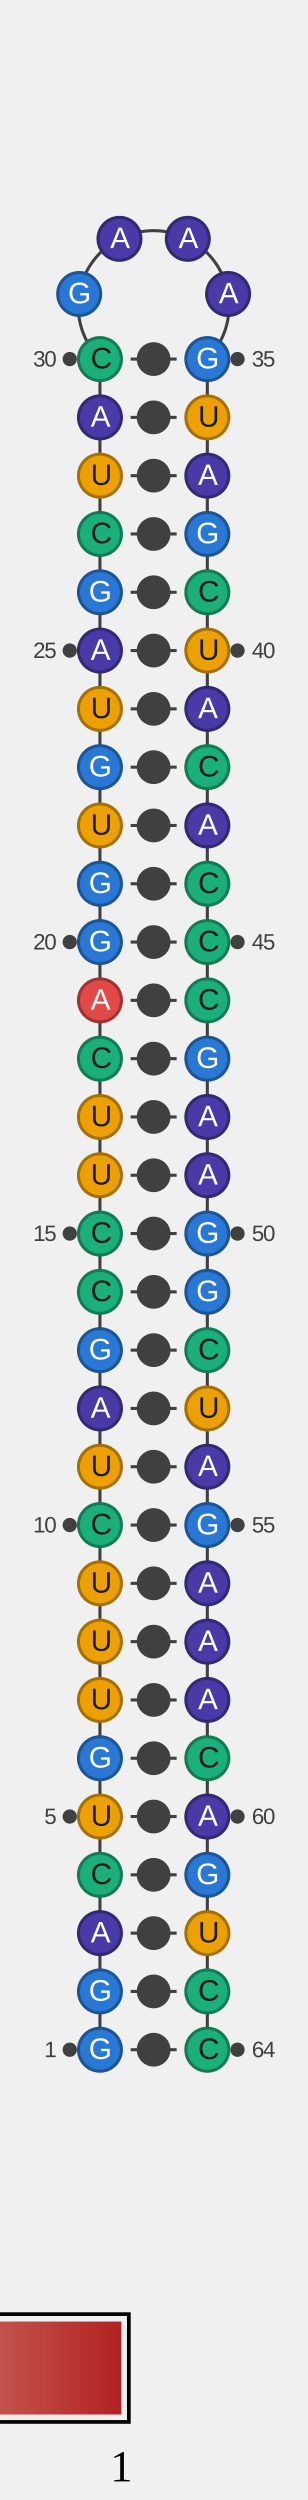
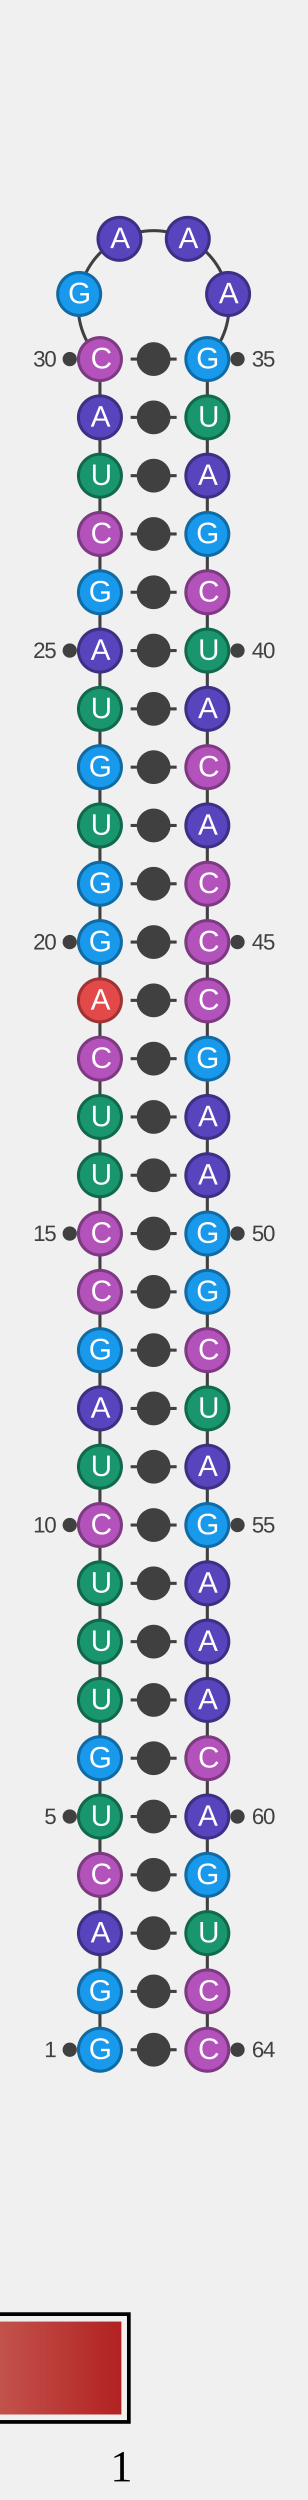
<svg xmlns="http://www.w3.org/2000/svg" width="82.656" height="672.509" viewBox="0 0 82.656 672.509">
  <path d="M 26.884 96.594 A 20.293 20.293 170.771 0 1 21.298 79.086" stroke="#404040" stroke-width="0.825" fill="none" />
  <path d="M 21.298 79.086 A 20.293 20.293 170.771 0 1 32.14 64.247" stroke="#404040" stroke-width="0.825" fill="none" />
  <path d="M 32.14 64.247 A 20.293 20.293 116.924 0 1 50.517 64.247" stroke="#404040" stroke-width="0.825" fill="none" />
  <path d="M 50.517 64.247 A 20.293 20.293 63.076 0 1 61.358 79.086" stroke="#404040" stroke-width="0.825" fill="none" />
  <path d="M 61.358 79.086 A 20.293 20.293 9.229 0 1 55.772 96.594" stroke="#404040" stroke-width="0.825" fill="none" />
  <g>
-     <circle cx="21.298" cy="79.086" r="5.778" stroke="#1d5495" stroke-width="0.825" fill="#2a78d6" />
+     <circle cx="21.298" cy="79.086" r="5.778" stroke="#106ba5" stroke-width="0.825" fill="#1899ec" />
    <text x="18.298" y="81.586" style="fill:#ffffff;font-family:Arial;font-size:8;">G</text>
  </g>
  <g>
-     <circle cx="32.14" cy="64.247" r="5.778" stroke="#332874" stroke-width="0.825" fill="#4a3aa7" />
+     <circle cx="32.14" cy="64.247" r="5.778" stroke="#3d2f83" stroke-width="0.825" fill="#5844bc" />
    <text x="29.64" y="66.747" style="fill:#ffffff;font-family:Arial;font-size:8;">A</text>
  </g>
  <g>
-     <circle cx="50.517" cy="64.247" r="5.778" stroke="#332874" stroke-width="0.825" fill="#4a3aa7" />
+     <circle cx="50.517" cy="64.247" r="5.778" stroke="#3d2f83" stroke-width="0.825" fill="#5844bc" />
    <text x="48.017" y="66.747" style="fill:#ffffff;font-family:Arial;font-size:8;">A</text>
  </g>
  <g>
-     <circle cx="61.358" cy="79.086" r="5.778" stroke="#332874" stroke-width="0.825" fill="#4a3aa7" />
+     <circle cx="61.358" cy="79.086" r="5.778" stroke="#3d2f83" stroke-width="0.825" fill="#5844bc" />
    <text x="58.858" y="81.586" style="fill:#ffffff;font-family:Arial;font-size:8;">A</text>
  </g>
  <line x1="26.884" y1="545.606" x2="26.884" y2="541.479" stroke="#404040" stroke-width="0.825" />
  <line x1="26.884" y1="529.923" x2="26.884" y2="525.796" stroke="#404040" stroke-width="0.825" />
  <line x1="26.884" y1="514.241" x2="26.884" y2="510.114" stroke="#404040" stroke-width="0.825" />
  <line x1="26.884" y1="498.558" x2="26.884" y2="494.431" stroke="#404040" stroke-width="0.825" />
  <line x1="26.884" y1="482.876" x2="26.884" y2="478.749" stroke="#404040" stroke-width="0.825" />
  <line x1="26.884" y1="467.194" x2="26.884" y2="463.067" stroke="#404040" stroke-width="0.825" />
  <line x1="26.884" y1="451.511" x2="26.884" y2="447.384" stroke="#404040" stroke-width="0.825" />
  <line x1="26.884" y1="435.829" x2="26.884" y2="431.702" stroke="#404040" stroke-width="0.825" />
  <line x1="26.884" y1="420.146" x2="26.884" y2="416.019" stroke="#404040" stroke-width="0.825" />
  <line x1="26.884" y1="404.464" x2="26.884" y2="400.337" stroke="#404040" stroke-width="0.825" />
  <line x1="26.884" y1="388.782" x2="26.884" y2="384.655" stroke="#404040" stroke-width="0.825" />
  <line x1="26.884" y1="373.099" x2="26.884" y2="368.972" stroke="#404040" stroke-width="0.825" />
  <line x1="26.884" y1="357.417" x2="26.884" y2="353.29" stroke="#404040" stroke-width="0.825" />
  <line x1="26.884" y1="341.734" x2="26.884" y2="337.607" stroke="#404040" stroke-width="0.825" />
  <line x1="26.884" y1="326.052" x2="26.884" y2="321.925" stroke="#404040" stroke-width="0.825" />
  <line x1="26.884" y1="310.37" x2="26.884" y2="306.243" stroke="#404040" stroke-width="0.825" />
  <line x1="26.884" y1="294.687" x2="26.884" y2="290.56" stroke="#404040" stroke-width="0.825" />
  <line x1="26.884" y1="279.005" x2="26.884" y2="274.878" stroke="#404040" stroke-width="0.825" />
  <line x1="26.884" y1="263.322" x2="26.884" y2="259.195" stroke="#404040" stroke-width="0.825" />
  <line x1="26.884" y1="247.64" x2="26.884" y2="243.513" stroke="#404040" stroke-width="0.825" />
  <line x1="26.884" y1="231.957" x2="26.884" y2="227.831" stroke="#404040" stroke-width="0.825" />
  <line x1="26.884" y1="216.275" x2="26.884" y2="212.148" stroke="#404040" stroke-width="0.825" />
  <line x1="26.884" y1="200.593" x2="26.884" y2="196.466" stroke="#404040" stroke-width="0.825" />
  <line x1="26.884" y1="184.91" x2="26.884" y2="180.783" stroke="#404040" stroke-width="0.825" />
  <line x1="26.884" y1="169.228" x2="26.884" y2="165.101" stroke="#404040" stroke-width="0.825" />
  <line x1="26.884" y1="153.545" x2="26.884" y2="149.419" stroke="#404040" stroke-width="0.825" />
  <line x1="26.884" y1="137.863" x2="26.884" y2="133.736" stroke="#404040" stroke-width="0.825" />
  <line x1="26.884" y1="122.181" x2="26.884" y2="118.054" stroke="#404040" stroke-width="0.825" />
  <line x1="26.884" y1="106.498" x2="26.884" y2="102.371" stroke="#404040" stroke-width="0.825" />
  <line x1="55.772" y1="102.371" x2="55.772" y2="106.498" stroke="#404040" stroke-width="0.825" />
  <line x1="55.772" y1="118.054" x2="55.772" y2="122.181" stroke="#404040" stroke-width="0.825" />
  <line x1="55.772" y1="133.736" x2="55.772" y2="137.863" stroke="#404040" stroke-width="0.825" />
  <line x1="55.772" y1="149.419" x2="55.772" y2="153.545" stroke="#404040" stroke-width="0.825" />
  <line x1="55.772" y1="165.101" x2="55.772" y2="169.228" stroke="#404040" stroke-width="0.825" />
  <line x1="55.772" y1="180.783" x2="55.772" y2="184.91" stroke="#404040" stroke-width="0.825" />
  <line x1="55.772" y1="196.466" x2="55.772" y2="200.593" stroke="#404040" stroke-width="0.825" />
  <line x1="55.772" y1="212.148" x2="55.772" y2="216.275" stroke="#404040" stroke-width="0.825" />
  <line x1="55.772" y1="227.831" x2="55.772" y2="231.957" stroke="#404040" stroke-width="0.825" />
  <line x1="55.772" y1="243.513" x2="55.772" y2="247.64" stroke="#404040" stroke-width="0.825" />
  <line x1="55.772" y1="259.195" x2="55.772" y2="263.322" stroke="#404040" stroke-width="0.825" />
  <line x1="55.772" y1="274.878" x2="55.772" y2="279.005" stroke="#404040" stroke-width="0.825" />
  <line x1="55.772" y1="290.56" x2="55.772" y2="294.687" stroke="#404040" stroke-width="0.825" />
  <line x1="55.772" y1="306.243" x2="55.772" y2="310.37" stroke="#404040" stroke-width="0.825" />
  <line x1="55.772" y1="321.925" x2="55.772" y2="326.052" stroke="#404040" stroke-width="0.825" />
  <line x1="55.772" y1="337.607" x2="55.772" y2="341.734" stroke="#404040" stroke-width="0.825" />
  <line x1="55.772" y1="353.29" x2="55.772" y2="357.417" stroke="#404040" stroke-width="0.825" />
  <line x1="55.772" y1="368.972" x2="55.772" y2="373.099" stroke="#404040" stroke-width="0.825" />
  <line x1="55.772" y1="384.655" x2="55.772" y2="388.782" stroke="#404040" stroke-width="0.825" />
  <line x1="55.772" y1="400.337" x2="55.772" y2="404.464" stroke="#404040" stroke-width="0.825" />
  <line x1="55.772" y1="416.019" x2="55.772" y2="420.146" stroke="#404040" stroke-width="0.825" />
  <line x1="55.772" y1="431.702" x2="55.772" y2="435.829" stroke="#404040" stroke-width="0.825" />
  <line x1="55.772" y1="447.384" x2="55.772" y2="451.511" stroke="#404040" stroke-width="0.825" />
  <line x1="55.772" y1="463.067" x2="55.772" y2="467.194" stroke="#404040" stroke-width="0.825" />
  <line x1="55.772" y1="478.749" x2="55.772" y2="482.876" stroke="#404040" stroke-width="0.825" />
  <line x1="55.772" y1="494.431" x2="55.772" y2="498.558" stroke="#404040" stroke-width="0.825" />
  <line x1="55.772" y1="510.114" x2="55.772" y2="514.241" stroke="#404040" stroke-width="0.825" />
  <line x1="55.772" y1="525.796" x2="55.772" y2="529.923" stroke="#404040" stroke-width="0.825" />
  <line x1="55.772" y1="541.479" x2="55.772" y2="545.606" stroke="#404040" stroke-width="0.825" />
  <line x1="35.138" y1="551.383" x2="37.201" y2="551.383" stroke="#404040" stroke-width="0.825" />
  <circle cx="41.328" cy="551.383" r="4.127" stroke="#404040" stroke-width="0.825" fill="#404040" />
  <line x1="45.455" y1="551.383" x2="47.518" y2="551.383" stroke="#404040" stroke-width="0.825" />
  <g>
-     <circle cx="26.884" cy="551.383" r="5.778" stroke="#1d5495" stroke-width="0.825" fill="#2a78d6" />
+     <circle cx="26.884" cy="551.383" r="5.778" stroke="#106ba5" stroke-width="0.825" fill="#1899ec" />
    <text x="23.884" y="553.883" style="fill:#ffffff;font-family:Arial;font-size:8;">G</text>
  </g>
  <g>
    <text x="11.916" y="553.383" style="fill:#404040;font-family:Arial;font-size:6;">1</text>
  </g>
  <g>
    <circle cx="18.767" cy="551.383" r="1.926" stroke-width="0.0" fill="#404040" />
  </g>
  <g>
-     <circle cx="55.772" cy="551.383" r="5.778" stroke="#127a55" stroke-width="0.825" fill="#1baf7a" />
-     <text x="53.272" y="553.883" style="fill:#1a1a1a;font-family:Arial;font-size:8;">C</text>
+     <circle cx="55.772" cy="551.383" r="5.778" stroke="#7d3982" stroke-width="0.825" fill="#b352ba" />
+     <text x="53.272" y="553.883" style="fill:#ffffff;font-family:Arial;font-size:8;">C</text>
  </g>
  <g>
    <text x="67.741" y="553.383" style="fill:#404040;font-family:Arial;font-size:6;">6</text>
  </g>
  <g>
    <text x="70.741" y="553.383" style="fill:#404040;font-family:Arial;font-size:6;">4</text>
  </g>
  <g>
    <circle cx="63.889" cy="551.383" r="1.926" stroke-width="0.0" fill="#404040" />
  </g>
  <line x1="35.138" y1="535.701" x2="37.201" y2="535.701" stroke="#404040" stroke-width="0.825" />
  <circle cx="41.328" cy="535.701" r="4.127" stroke="#404040" stroke-width="0.825" fill="#404040" />
  <line x1="45.455" y1="535.701" x2="47.518" y2="535.701" stroke="#404040" stroke-width="0.825" />
  <g>
-     <circle cx="26.884" cy="535.701" r="5.778" stroke="#1d5495" stroke-width="0.825" fill="#2a78d6" />
+     <circle cx="26.884" cy="535.701" r="5.778" stroke="#106ba5" stroke-width="0.825" fill="#1899ec" />
    <text x="23.884" y="538.201" style="fill:#ffffff;font-family:Arial;font-size:8;">G</text>
  </g>
  <g>
-     <circle cx="55.772" cy="535.701" r="5.778" stroke="#127a55" stroke-width="0.825" fill="#1baf7a" />
-     <text x="53.272" y="538.201" style="fill:#1a1a1a;font-family:Arial;font-size:8;">C</text>
+     <circle cx="55.772" cy="535.701" r="5.778" stroke="#7d3982" stroke-width="0.825" fill="#b352ba" />
+     <text x="53.272" y="538.201" style="fill:#ffffff;font-family:Arial;font-size:8;">C</text>
  </g>
  <line x1="35.138" y1="520.019" x2="37.201" y2="520.019" stroke="#404040" stroke-width="0.825" />
  <circle cx="41.328" cy="520.019" r="4.127" stroke="#404040" stroke-width="0.825" fill="#404040" />
  <line x1="45.455" y1="520.019" x2="47.518" y2="520.019" stroke="#404040" stroke-width="0.825" />
  <g>
-     <circle cx="26.884" cy="520.019" r="5.778" stroke="#332874" stroke-width="0.825" fill="#4a3aa7" />
+     <circle cx="26.884" cy="520.019" r="5.778" stroke="#3d2f83" stroke-width="0.825" fill="#5844bc" />
    <text x="24.384" y="522.519" style="fill:#ffffff;font-family:Arial;font-size:8;">A</text>
  </g>
  <g>
-     <circle cx="55.772" cy="520.019" r="5.778" stroke="#a57000" stroke-width="0.825" fill="#eda100" />
-     <text x="53.272" y="522.519" style="fill:#1a1a1a;font-family:Arial;font-size:8;">U</text>
+     <circle cx="55.772" cy="520.019" r="5.778" stroke="#11694d" stroke-width="0.825" fill="#19966e" />
+     <text x="53.272" y="522.519" style="fill:#ffffff;font-family:Arial;font-size:8;">U</text>
  </g>
  <line x1="35.138" y1="504.336" x2="37.201" y2="504.336" stroke="#404040" stroke-width="0.825" />
  <circle cx="41.328" cy="504.336" r="4.127" stroke="#404040" stroke-width="0.825" fill="#404040" />
  <line x1="45.455" y1="504.336" x2="47.518" y2="504.336" stroke="#404040" stroke-width="0.825" />
  <g>
-     <circle cx="26.884" cy="504.336" r="5.778" stroke="#127a55" stroke-width="0.825" fill="#1baf7a" />
-     <text x="24.384" y="506.836" style="fill:#1a1a1a;font-family:Arial;font-size:8;">C</text>
-   </g>
-   <g>
-     <circle cx="55.772" cy="504.336" r="5.778" stroke="#1d5495" stroke-width="0.825" fill="#2a78d6" />
+     <circle cx="26.884" cy="504.336" r="5.778" stroke="#7d3982" stroke-width="0.825" fill="#b352ba" />
+     <text x="24.384" y="506.836" style="fill:#ffffff;font-family:Arial;font-size:8;">C</text>
+   </g>
+   <g>
+     <circle cx="55.772" cy="504.336" r="5.778" stroke="#106ba5" stroke-width="0.825" fill="#1899ec" />
    <text x="52.772" y="506.836" style="fill:#ffffff;font-family:Arial;font-size:8;">G</text>
  </g>
  <line x1="35.138" y1="488.654" x2="37.201" y2="488.654" stroke="#404040" stroke-width="0.825" />
  <circle cx="41.328" cy="488.654" r="4.127" stroke="#404040" stroke-width="0.825" fill="#404040" />
  <line x1="45.455" y1="488.654" x2="47.518" y2="488.654" stroke="#404040" stroke-width="0.825" />
  <g>
-     <circle cx="26.884" cy="488.654" r="5.778" stroke="#a57000" stroke-width="0.825" fill="#eda100" />
-     <text x="24.384" y="491.154" style="fill:#1a1a1a;font-family:Arial;font-size:8;">U</text>
+     <circle cx="26.884" cy="488.654" r="5.778" stroke="#11694d" stroke-width="0.825" fill="#19966e" />
+     <text x="24.384" y="491.154" style="fill:#ffffff;font-family:Arial;font-size:8;">U</text>
  </g>
  <g>
    <text x="11.916" y="490.654" style="fill:#404040;font-family:Arial;font-size:6;">5</text>
  </g>
  <g>
    <circle cx="18.767" cy="488.654" r="1.926" stroke-width="0.0" fill="#404040" />
  </g>
  <g>
-     <circle cx="55.772" cy="488.654" r="5.778" stroke="#332874" stroke-width="0.825" fill="#4a3aa7" />
+     <circle cx="55.772" cy="488.654" r="5.778" stroke="#3d2f83" stroke-width="0.825" fill="#5844bc" />
    <text x="53.272" y="491.154" style="fill:#ffffff;font-family:Arial;font-size:8;">A</text>
  </g>
  <g>
    <text x="67.741" y="490.654" style="fill:#404040;font-family:Arial;font-size:6;">6</text>
  </g>
  <g>
    <text x="70.741" y="490.654" style="fill:#404040;font-family:Arial;font-size:6;">0</text>
  </g>
  <g>
    <circle cx="63.889" cy="488.654" r="1.926" stroke-width="0.0" fill="#404040" />
  </g>
  <line x1="35.138" y1="472.971" x2="37.201" y2="472.971" stroke="#404040" stroke-width="0.825" />
  <circle cx="41.328" cy="472.971" r="4.127" stroke="#404040" stroke-width="0.825" fill="#404040" />
  <line x1="45.455" y1="472.971" x2="47.518" y2="472.971" stroke="#404040" stroke-width="0.825" />
  <g>
-     <circle cx="26.884" cy="472.971" r="5.778" stroke="#1d5495" stroke-width="0.825" fill="#2a78d6" />
+     <circle cx="26.884" cy="472.971" r="5.778" stroke="#106ba5" stroke-width="0.825" fill="#1899ec" />
    <text x="23.884" y="475.471" style="fill:#ffffff;font-family:Arial;font-size:8;">G</text>
  </g>
  <g>
-     <circle cx="55.772" cy="472.971" r="5.778" stroke="#127a55" stroke-width="0.825" fill="#1baf7a" />
-     <text x="53.272" y="475.471" style="fill:#1a1a1a;font-family:Arial;font-size:8;">C</text>
+     <circle cx="55.772" cy="472.971" r="5.778" stroke="#7d3982" stroke-width="0.825" fill="#b352ba" />
+     <text x="53.272" y="475.471" style="fill:#ffffff;font-family:Arial;font-size:8;">C</text>
  </g>
  <line x1="35.138" y1="457.289" x2="37.201" y2="457.289" stroke="#404040" stroke-width="0.825" />
  <circle cx="41.328" cy="457.289" r="4.127" stroke="#404040" stroke-width="0.825" fill="#404040" />
  <line x1="45.455" y1="457.289" x2="47.518" y2="457.289" stroke="#404040" stroke-width="0.825" />
  <g>
-     <circle cx="26.884" cy="457.289" r="5.778" stroke="#a57000" stroke-width="0.825" fill="#eda100" />
-     <text x="24.384" y="459.789" style="fill:#1a1a1a;font-family:Arial;font-size:8;">U</text>
-   </g>
-   <g>
-     <circle cx="55.772" cy="457.289" r="5.778" stroke="#332874" stroke-width="0.825" fill="#4a3aa7" />
+     <circle cx="26.884" cy="457.289" r="5.778" stroke="#11694d" stroke-width="0.825" fill="#19966e" />
+     <text x="24.384" y="459.789" style="fill:#ffffff;font-family:Arial;font-size:8;">U</text>
+   </g>
+   <g>
+     <circle cx="55.772" cy="457.289" r="5.778" stroke="#3d2f83" stroke-width="0.825" fill="#5844bc" />
    <text x="53.272" y="459.789" style="fill:#ffffff;font-family:Arial;font-size:8;">A</text>
  </g>
  <line x1="35.138" y1="441.606" x2="37.201" y2="441.606" stroke="#404040" stroke-width="0.825" />
  <circle cx="41.328" cy="441.606" r="4.127" stroke="#404040" stroke-width="0.825" fill="#404040" />
  <line x1="45.455" y1="441.606" x2="47.518" y2="441.606" stroke="#404040" stroke-width="0.825" />
  <g>
-     <circle cx="26.884" cy="441.606" r="5.778" stroke="#a57000" stroke-width="0.825" fill="#eda100" />
-     <text x="24.384" y="444.106" style="fill:#1a1a1a;font-family:Arial;font-size:8;">U</text>
-   </g>
-   <g>
-     <circle cx="55.772" cy="441.606" r="5.778" stroke="#332874" stroke-width="0.825" fill="#4a3aa7" />
+     <circle cx="26.884" cy="441.606" r="5.778" stroke="#11694d" stroke-width="0.825" fill="#19966e" />
+     <text x="24.384" y="444.106" style="fill:#ffffff;font-family:Arial;font-size:8;">U</text>
+   </g>
+   <g>
+     <circle cx="55.772" cy="441.606" r="5.778" stroke="#3d2f83" stroke-width="0.825" fill="#5844bc" />
    <text x="53.272" y="444.106" style="fill:#ffffff;font-family:Arial;font-size:8;">A</text>
  </g>
  <line x1="35.138" y1="425.924" x2="37.201" y2="425.924" stroke="#404040" stroke-width="0.825" />
  <circle cx="41.328" cy="425.924" r="4.127" stroke="#404040" stroke-width="0.825" fill="#404040" />
  <line x1="45.455" y1="425.924" x2="47.518" y2="425.924" stroke="#404040" stroke-width="0.825" />
  <g>
-     <circle cx="26.884" cy="425.924" r="5.778" stroke="#a57000" stroke-width="0.825" fill="#eda100" />
-     <text x="24.384" y="428.424" style="fill:#1a1a1a;font-family:Arial;font-size:8;">U</text>
-   </g>
-   <g>
-     <circle cx="55.772" cy="425.924" r="5.778" stroke="#332874" stroke-width="0.825" fill="#4a3aa7" />
+     <circle cx="26.884" cy="425.924" r="5.778" stroke="#11694d" stroke-width="0.825" fill="#19966e" />
+     <text x="24.384" y="428.424" style="fill:#ffffff;font-family:Arial;font-size:8;">U</text>
+   </g>
+   <g>
+     <circle cx="55.772" cy="425.924" r="5.778" stroke="#3d2f83" stroke-width="0.825" fill="#5844bc" />
    <text x="53.272" y="428.424" style="fill:#ffffff;font-family:Arial;font-size:8;">A</text>
  </g>
  <line x1="35.138" y1="410.242" x2="37.201" y2="410.242" stroke="#404040" stroke-width="0.825" />
  <circle cx="41.328" cy="410.242" r="4.127" stroke="#404040" stroke-width="0.825" fill="#404040" />
  <line x1="45.455" y1="410.242" x2="47.518" y2="410.242" stroke="#404040" stroke-width="0.825" />
  <g>
-     <circle cx="26.884" cy="410.242" r="5.778" stroke="#127a55" stroke-width="0.825" fill="#1baf7a" />
-     <text x="24.384" y="412.742" style="fill:#1a1a1a;font-family:Arial;font-size:8;">C</text>
+     <circle cx="26.884" cy="410.242" r="5.778" stroke="#7d3982" stroke-width="0.825" fill="#b352ba" />
+     <text x="24.384" y="412.742" style="fill:#ffffff;font-family:Arial;font-size:8;">C</text>
  </g>
  <g>
    <text x="11.916" y="412.242" style="fill:#404040;font-family:Arial;font-size:6;">0</text>
  </g>
  <g>
    <text x="8.916" y="412.242" style="fill:#404040;font-family:Arial;font-size:6;">1</text>
  </g>
  <g>
    <circle cx="18.767" cy="410.242" r="1.926" stroke-width="0.0" fill="#404040" />
  </g>
  <g>
-     <circle cx="55.772" cy="410.242" r="5.778" stroke="#1d5495" stroke-width="0.825" fill="#2a78d6" />
+     <circle cx="55.772" cy="410.242" r="5.778" stroke="#106ba5" stroke-width="0.825" fill="#1899ec" />
    <text x="52.772" y="412.742" style="fill:#ffffff;font-family:Arial;font-size:8;">G</text>
  </g>
  <g>
    <text x="67.741" y="412.242" style="fill:#404040;font-family:Arial;font-size:6;">5</text>
  </g>
  <g>
    <text x="70.741" y="412.242" style="fill:#404040;font-family:Arial;font-size:6;">5</text>
  </g>
  <g>
    <circle cx="63.889" cy="410.242" r="1.926" stroke-width="0.0" fill="#404040" />
  </g>
  <line x1="35.138" y1="394.559" x2="37.201" y2="394.559" stroke="#404040" stroke-width="0.825" />
  <circle cx="41.328" cy="394.559" r="4.127" stroke="#404040" stroke-width="0.825" fill="#404040" />
  <line x1="45.455" y1="394.559" x2="47.518" y2="394.559" stroke="#404040" stroke-width="0.825" />
  <g>
-     <circle cx="26.884" cy="394.559" r="5.778" stroke="#a57000" stroke-width="0.825" fill="#eda100" />
-     <text x="24.384" y="397.059" style="fill:#1a1a1a;font-family:Arial;font-size:8;">U</text>
-   </g>
-   <g>
-     <circle cx="55.772" cy="394.559" r="5.778" stroke="#332874" stroke-width="0.825" fill="#4a3aa7" />
+     <circle cx="26.884" cy="394.559" r="5.778" stroke="#11694d" stroke-width="0.825" fill="#19966e" />
+     <text x="24.384" y="397.059" style="fill:#ffffff;font-family:Arial;font-size:8;">U</text>
+   </g>
+   <g>
+     <circle cx="55.772" cy="394.559" r="5.778" stroke="#3d2f83" stroke-width="0.825" fill="#5844bc" />
    <text x="53.272" y="397.059" style="fill:#ffffff;font-family:Arial;font-size:8;">A</text>
  </g>
  <line x1="35.138" y1="378.877" x2="37.201" y2="378.877" stroke="#404040" stroke-width="0.825" />
  <circle cx="41.328" cy="378.877" r="4.127" stroke="#404040" stroke-width="0.825" fill="#404040" />
  <line x1="45.455" y1="378.877" x2="47.518" y2="378.877" stroke="#404040" stroke-width="0.825" />
  <g>
-     <circle cx="26.884" cy="378.877" r="5.778" stroke="#332874" stroke-width="0.825" fill="#4a3aa7" />
+     <circle cx="26.884" cy="378.877" r="5.778" stroke="#3d2f83" stroke-width="0.825" fill="#5844bc" />
    <text x="24.384" y="381.377" style="fill:#ffffff;font-family:Arial;font-size:8;">A</text>
  </g>
  <g>
-     <circle cx="55.772" cy="378.877" r="5.778" stroke="#a57000" stroke-width="0.825" fill="#eda100" />
-     <text x="53.272" y="381.377" style="fill:#1a1a1a;font-family:Arial;font-size:8;">U</text>
+     <circle cx="55.772" cy="378.877" r="5.778" stroke="#11694d" stroke-width="0.825" fill="#19966e" />
+     <text x="53.272" y="381.377" style="fill:#ffffff;font-family:Arial;font-size:8;">U</text>
  </g>
  <line x1="35.138" y1="363.194" x2="37.201" y2="363.194" stroke="#404040" stroke-width="0.825" />
  <circle cx="41.328" cy="363.194" r="4.127" stroke="#404040" stroke-width="0.825" fill="#404040" />
  <line x1="45.455" y1="363.194" x2="47.518" y2="363.194" stroke="#404040" stroke-width="0.825" />
  <g>
-     <circle cx="26.884" cy="363.194" r="5.778" stroke="#1d5495" stroke-width="0.825" fill="#2a78d6" />
+     <circle cx="26.884" cy="363.194" r="5.778" stroke="#106ba5" stroke-width="0.825" fill="#1899ec" />
    <text x="23.884" y="365.694" style="fill:#ffffff;font-family:Arial;font-size:8;">G</text>
  </g>
  <g>
-     <circle cx="55.772" cy="363.194" r="5.778" stroke="#127a55" stroke-width="0.825" fill="#1baf7a" />
-     <text x="53.272" y="365.694" style="fill:#1a1a1a;font-family:Arial;font-size:8;">C</text>
+     <circle cx="55.772" cy="363.194" r="5.778" stroke="#7d3982" stroke-width="0.825" fill="#b352ba" />
+     <text x="53.272" y="365.694" style="fill:#ffffff;font-family:Arial;font-size:8;">C</text>
  </g>
  <line x1="35.138" y1="347.512" x2="37.201" y2="347.512" stroke="#404040" stroke-width="0.825" />
  <circle cx="41.328" cy="347.512" r="4.127" stroke="#404040" stroke-width="0.825" fill="#404040" />
  <line x1="45.455" y1="347.512" x2="47.518" y2="347.512" stroke="#404040" stroke-width="0.825" />
  <g>
-     <circle cx="26.884" cy="347.512" r="5.778" stroke="#127a55" stroke-width="0.825" fill="#1baf7a" />
-     <text x="24.384" y="350.012" style="fill:#1a1a1a;font-family:Arial;font-size:8;">C</text>
-   </g>
-   <g>
-     <circle cx="55.772" cy="347.512" r="5.778" stroke="#1d5495" stroke-width="0.825" fill="#2a78d6" />
+     <circle cx="26.884" cy="347.512" r="5.778" stroke="#7d3982" stroke-width="0.825" fill="#b352ba" />
+     <text x="24.384" y="350.012" style="fill:#ffffff;font-family:Arial;font-size:8;">C</text>
+   </g>
+   <g>
+     <circle cx="55.772" cy="347.512" r="5.778" stroke="#106ba5" stroke-width="0.825" fill="#1899ec" />
    <text x="52.772" y="350.012" style="fill:#ffffff;font-family:Arial;font-size:8;">G</text>
  </g>
  <line x1="35.138" y1="331.83" x2="37.201" y2="331.83" stroke="#404040" stroke-width="0.825" />
  <circle cx="41.328" cy="331.83" r="4.127" stroke="#404040" stroke-width="0.825" fill="#404040" />
  <line x1="45.455" y1="331.83" x2="47.518" y2="331.83" stroke="#404040" stroke-width="0.825" />
  <g>
-     <circle cx="26.884" cy="331.83" r="5.778" stroke="#127a55" stroke-width="0.825" fill="#1baf7a" />
-     <text x="24.384" y="334.33" style="fill:#1a1a1a;font-family:Arial;font-size:8;">C</text>
+     <circle cx="26.884" cy="331.83" r="5.778" stroke="#7d3982" stroke-width="0.825" fill="#b352ba" />
+     <text x="24.384" y="334.33" style="fill:#ffffff;font-family:Arial;font-size:8;">C</text>
  </g>
  <g>
    <text x="11.916" y="333.83" style="fill:#404040;font-family:Arial;font-size:6;">5</text>
  </g>
  <g>
    <text x="8.916" y="333.83" style="fill:#404040;font-family:Arial;font-size:6;">1</text>
  </g>
  <g>
    <circle cx="18.767" cy="331.83" r="1.926" stroke-width="0.0" fill="#404040" />
  </g>
  <g>
-     <circle cx="55.772" cy="331.83" r="5.778" stroke="#1d5495" stroke-width="0.825" fill="#2a78d6" />
+     <circle cx="55.772" cy="331.83" r="5.778" stroke="#106ba5" stroke-width="0.825" fill="#1899ec" />
    <text x="52.772" y="334.33" style="fill:#ffffff;font-family:Arial;font-size:8;">G</text>
  </g>
  <g>
    <text x="67.741" y="333.83" style="fill:#404040;font-family:Arial;font-size:6;">5</text>
  </g>
  <g>
    <text x="70.741" y="333.83" style="fill:#404040;font-family:Arial;font-size:6;">0</text>
  </g>
  <g>
    <circle cx="63.889" cy="331.83" r="1.926" stroke-width="0.0" fill="#404040" />
  </g>
  <line x1="35.138" y1="316.147" x2="37.201" y2="316.147" stroke="#404040" stroke-width="0.825" />
  <circle cx="41.328" cy="316.147" r="4.127" stroke="#404040" stroke-width="0.825" fill="#404040" />
  <line x1="45.455" y1="316.147" x2="47.518" y2="316.147" stroke="#404040" stroke-width="0.825" />
  <g>
-     <circle cx="26.884" cy="316.147" r="5.778" stroke="#a57000" stroke-width="0.825" fill="#eda100" />
-     <text x="24.384" y="318.647" style="fill:#1a1a1a;font-family:Arial;font-size:8;">U</text>
-   </g>
-   <g>
-     <circle cx="55.772" cy="316.147" r="5.778" stroke="#332874" stroke-width="0.825" fill="#4a3aa7" />
+     <circle cx="26.884" cy="316.147" r="5.778" stroke="#11694d" stroke-width="0.825" fill="#19966e" />
+     <text x="24.384" y="318.647" style="fill:#ffffff;font-family:Arial;font-size:8;">U</text>
+   </g>
+   <g>
+     <circle cx="55.772" cy="316.147" r="5.778" stroke="#3d2f83" stroke-width="0.825" fill="#5844bc" />
    <text x="53.272" y="318.647" style="fill:#ffffff;font-family:Arial;font-size:8;">A</text>
  </g>
  <line x1="35.138" y1="300.465" x2="37.201" y2="300.465" stroke="#404040" stroke-width="0.825" />
  <circle cx="41.328" cy="300.465" r="4.127" stroke="#404040" stroke-width="0.825" fill="#404040" />
  <line x1="45.455" y1="300.465" x2="47.518" y2="300.465" stroke="#404040" stroke-width="0.825" />
  <g>
-     <circle cx="26.884" cy="300.465" r="5.778" stroke="#a57000" stroke-width="0.825" fill="#eda100" />
-     <text x="24.384" y="302.965" style="fill:#1a1a1a;font-family:Arial;font-size:8;">U</text>
-   </g>
-   <g>
-     <circle cx="55.772" cy="300.465" r="5.778" stroke="#332874" stroke-width="0.825" fill="#4a3aa7" />
+     <circle cx="26.884" cy="300.465" r="5.778" stroke="#11694d" stroke-width="0.825" fill="#19966e" />
+     <text x="24.384" y="302.965" style="fill:#ffffff;font-family:Arial;font-size:8;">U</text>
+   </g>
+   <g>
+     <circle cx="55.772" cy="300.465" r="5.778" stroke="#3d2f83" stroke-width="0.825" fill="#5844bc" />
    <text x="53.272" y="302.965" style="fill:#ffffff;font-family:Arial;font-size:8;">A</text>
  </g>
  <line x1="35.138" y1="284.782" x2="37.201" y2="284.782" stroke="#404040" stroke-width="0.825" />
  <circle cx="41.328" cy="284.782" r="4.127" stroke="#404040" stroke-width="0.825" fill="#404040" />
  <line x1="45.455" y1="284.782" x2="47.518" y2="284.782" stroke="#404040" stroke-width="0.825" />
  <g>
-     <circle cx="26.884" cy="284.782" r="5.778" stroke="#127a55" stroke-width="0.825" fill="#1baf7a" />
-     <text x="24.384" y="287.282" style="fill:#1a1a1a;font-family:Arial;font-size:8;">C</text>
-   </g>
-   <g>
-     <circle cx="55.772" cy="284.782" r="5.778" stroke="#1d5495" stroke-width="0.825" fill="#2a78d6" />
+     <circle cx="26.884" cy="284.782" r="5.778" stroke="#7d3982" stroke-width="0.825" fill="#b352ba" />
+     <text x="24.384" y="287.282" style="fill:#ffffff;font-family:Arial;font-size:8;">C</text>
+   </g>
+   <g>
+     <circle cx="55.772" cy="284.782" r="5.778" stroke="#106ba5" stroke-width="0.825" fill="#1899ec" />
    <text x="52.772" y="287.282" style="fill:#ffffff;font-family:Arial;font-size:8;">G</text>
  </g>
  <line x1="35.138" y1="269.1" x2="37.201" y2="269.1" stroke="#404040" stroke-width="0.825" />
  <circle cx="41.328" cy="269.1" r="4.127" stroke="#404040" stroke-width="0.825" fill="#404040" />
  <line x1="45.455" y1="269.1" x2="47.518" y2="269.1" stroke="#404040" stroke-width="0.825" />
  <g>
    <circle cx="26.884" cy="269.1" r="5.778" stroke="#9e3332" stroke-width="0.825" fill="#e34948" />
    <text x="24.384" y="271.6" style="fill:#ffffff;font-family:Arial;font-size:8;">A</text>
  </g>
  <g>
-     <circle cx="55.772" cy="269.1" r="5.778" stroke="#127a55" stroke-width="0.825" fill="#1baf7a" />
-     <text x="53.272" y="271.6" style="fill:#1a1a1a;font-family:Arial;font-size:8;">C</text>
+     <circle cx="55.772" cy="269.1" r="5.778" stroke="#7d3982" stroke-width="0.825" fill="#b352ba" />
+     <text x="53.272" y="271.6" style="fill:#ffffff;font-family:Arial;font-size:8;">C</text>
  </g>
  <line x1="35.138" y1="253.418" x2="37.201" y2="253.418" stroke="#404040" stroke-width="0.825" />
  <circle cx="41.328" cy="253.418" r="4.127" stroke="#404040" stroke-width="0.825" fill="#404040" />
  <line x1="45.455" y1="253.418" x2="47.518" y2="253.418" stroke="#404040" stroke-width="0.825" />
  <g>
-     <circle cx="26.884" cy="253.418" r="5.778" stroke="#1d5495" stroke-width="0.825" fill="#2a78d6" />
+     <circle cx="26.884" cy="253.418" r="5.778" stroke="#106ba5" stroke-width="0.825" fill="#1899ec" />
    <text x="23.884" y="255.918" style="fill:#ffffff;font-family:Arial;font-size:8;">G</text>
  </g>
  <g>
    <text x="11.916" y="255.418" style="fill:#404040;font-family:Arial;font-size:6;">0</text>
  </g>
  <g>
    <text x="8.916" y="255.418" style="fill:#404040;font-family:Arial;font-size:6;">2</text>
  </g>
  <g>
    <circle cx="18.767" cy="253.418" r="1.926" stroke-width="0.0" fill="#404040" />
  </g>
  <g>
-     <circle cx="55.772" cy="253.418" r="5.778" stroke="#127a55" stroke-width="0.825" fill="#1baf7a" />
-     <text x="53.272" y="255.918" style="fill:#1a1a1a;font-family:Arial;font-size:8;">C</text>
+     <circle cx="55.772" cy="253.418" r="5.778" stroke="#7d3982" stroke-width="0.825" fill="#b352ba" />
+     <text x="53.272" y="255.918" style="fill:#ffffff;font-family:Arial;font-size:8;">C</text>
  </g>
  <g>
    <text x="67.741" y="255.418" style="fill:#404040;font-family:Arial;font-size:6;">4</text>
  </g>
  <g>
    <text x="70.741" y="255.418" style="fill:#404040;font-family:Arial;font-size:6;">5</text>
  </g>
  <g>
    <circle cx="63.889" cy="253.418" r="1.926" stroke-width="0.0" fill="#404040" />
  </g>
  <line x1="35.138" y1="237.735" x2="37.201" y2="237.735" stroke="#404040" stroke-width="0.825" />
  <circle cx="41.328" cy="237.735" r="4.127" stroke="#404040" stroke-width="0.825" fill="#404040" />
  <line x1="45.455" y1="237.735" x2="47.518" y2="237.735" stroke="#404040" stroke-width="0.825" />
  <g>
-     <circle cx="26.884" cy="237.735" r="5.778" stroke="#1d5495" stroke-width="0.825" fill="#2a78d6" />
+     <circle cx="26.884" cy="237.735" r="5.778" stroke="#106ba5" stroke-width="0.825" fill="#1899ec" />
    <text x="23.884" y="240.235" style="fill:#ffffff;font-family:Arial;font-size:8;">G</text>
  </g>
  <g>
-     <circle cx="55.772" cy="237.735" r="5.778" stroke="#127a55" stroke-width="0.825" fill="#1baf7a" />
-     <text x="53.272" y="240.235" style="fill:#1a1a1a;font-family:Arial;font-size:8;">C</text>
+     <circle cx="55.772" cy="237.735" r="5.778" stroke="#7d3982" stroke-width="0.825" fill="#b352ba" />
+     <text x="53.272" y="240.235" style="fill:#ffffff;font-family:Arial;font-size:8;">C</text>
  </g>
  <line x1="35.138" y1="222.053" x2="37.201" y2="222.053" stroke="#404040" stroke-width="0.825" />
  <circle cx="41.328" cy="222.053" r="4.127" stroke="#404040" stroke-width="0.825" fill="#404040" />
  <line x1="45.455" y1="222.053" x2="47.518" y2="222.053" stroke="#404040" stroke-width="0.825" />
  <g>
-     <circle cx="26.884" cy="222.053" r="5.778" stroke="#a57000" stroke-width="0.825" fill="#eda100" />
-     <text x="24.384" y="224.553" style="fill:#1a1a1a;font-family:Arial;font-size:8;">U</text>
-   </g>
-   <g>
-     <circle cx="55.772" cy="222.053" r="5.778" stroke="#332874" stroke-width="0.825" fill="#4a3aa7" />
+     <circle cx="26.884" cy="222.053" r="5.778" stroke="#11694d" stroke-width="0.825" fill="#19966e" />
+     <text x="24.384" y="224.553" style="fill:#ffffff;font-family:Arial;font-size:8;">U</text>
+   </g>
+   <g>
+     <circle cx="55.772" cy="222.053" r="5.778" stroke="#3d2f83" stroke-width="0.825" fill="#5844bc" />
    <text x="53.272" y="224.553" style="fill:#ffffff;font-family:Arial;font-size:8;">A</text>
  </g>
  <line x1="35.138" y1="206.37" x2="37.201" y2="206.37" stroke="#404040" stroke-width="0.825" />
  <circle cx="41.328" cy="206.37" r="4.127" stroke="#404040" stroke-width="0.825" fill="#404040" />
  <line x1="45.455" y1="206.37" x2="47.518" y2="206.37" stroke="#404040" stroke-width="0.825" />
  <g>
-     <circle cx="26.884" cy="206.37" r="5.778" stroke="#1d5495" stroke-width="0.825" fill="#2a78d6" />
+     <circle cx="26.884" cy="206.37" r="5.778" stroke="#106ba5" stroke-width="0.825" fill="#1899ec" />
    <text x="23.884" y="208.87" style="fill:#ffffff;font-family:Arial;font-size:8;">G</text>
  </g>
  <g>
-     <circle cx="55.772" cy="206.37" r="5.778" stroke="#127a55" stroke-width="0.825" fill="#1baf7a" />
-     <text x="53.272" y="208.87" style="fill:#1a1a1a;font-family:Arial;font-size:8;">C</text>
+     <circle cx="55.772" cy="206.37" r="5.778" stroke="#7d3982" stroke-width="0.825" fill="#b352ba" />
+     <text x="53.272" y="208.87" style="fill:#ffffff;font-family:Arial;font-size:8;">C</text>
  </g>
  <line x1="35.138" y1="190.688" x2="37.201" y2="190.688" stroke="#404040" stroke-width="0.825" />
  <circle cx="41.328" cy="190.688" r="4.127" stroke="#404040" stroke-width="0.825" fill="#404040" />
  <line x1="45.455" y1="190.688" x2="47.518" y2="190.688" stroke="#404040" stroke-width="0.825" />
  <g>
-     <circle cx="26.884" cy="190.688" r="5.778" stroke="#a57000" stroke-width="0.825" fill="#eda100" />
-     <text x="24.384" y="193.188" style="fill:#1a1a1a;font-family:Arial;font-size:8;">U</text>
-   </g>
-   <g>
-     <circle cx="55.772" cy="190.688" r="5.778" stroke="#332874" stroke-width="0.825" fill="#4a3aa7" />
+     <circle cx="26.884" cy="190.688" r="5.778" stroke="#11694d" stroke-width="0.825" fill="#19966e" />
+     <text x="24.384" y="193.188" style="fill:#ffffff;font-family:Arial;font-size:8;">U</text>
+   </g>
+   <g>
+     <circle cx="55.772" cy="190.688" r="5.778" stroke="#3d2f83" stroke-width="0.825" fill="#5844bc" />
    <text x="53.272" y="193.188" style="fill:#ffffff;font-family:Arial;font-size:8;">A</text>
  </g>
  <line x1="35.138" y1="175.006" x2="37.201" y2="175.006" stroke="#404040" stroke-width="0.825" />
  <circle cx="41.328" cy="175.006" r="4.127" stroke="#404040" stroke-width="0.825" fill="#404040" />
  <line x1="45.455" y1="175.006" x2="47.518" y2="175.006" stroke="#404040" stroke-width="0.825" />
  <g>
-     <circle cx="26.884" cy="175.006" r="5.778" stroke="#332874" stroke-width="0.825" fill="#4a3aa7" />
+     <circle cx="26.884" cy="175.006" r="5.778" stroke="#3d2f83" stroke-width="0.825" fill="#5844bc" />
    <text x="24.384" y="177.506" style="fill:#ffffff;font-family:Arial;font-size:8;">A</text>
  </g>
  <g>
    <text x="11.916" y="177.006" style="fill:#404040;font-family:Arial;font-size:6;">5</text>
  </g>
  <g>
    <text x="8.916" y="177.006" style="fill:#404040;font-family:Arial;font-size:6;">2</text>
  </g>
  <g>
    <circle cx="18.767" cy="175.006" r="1.926" stroke-width="0.0" fill="#404040" />
  </g>
  <g>
-     <circle cx="55.772" cy="175.006" r="5.778" stroke="#a57000" stroke-width="0.825" fill="#eda100" />
-     <text x="53.272" y="177.506" style="fill:#1a1a1a;font-family:Arial;font-size:8;">U</text>
+     <circle cx="55.772" cy="175.006" r="5.778" stroke="#11694d" stroke-width="0.825" fill="#19966e" />
+     <text x="53.272" y="177.506" style="fill:#ffffff;font-family:Arial;font-size:8;">U</text>
  </g>
  <g>
    <text x="67.741" y="177.006" style="fill:#404040;font-family:Arial;font-size:6;">4</text>
  </g>
  <g>
    <text x="70.741" y="177.006" style="fill:#404040;font-family:Arial;font-size:6;">0</text>
  </g>
  <g>
    <circle cx="63.889" cy="175.006" r="1.926" stroke-width="0.0" fill="#404040" />
  </g>
  <line x1="35.138" y1="159.323" x2="37.201" y2="159.323" stroke="#404040" stroke-width="0.825" />
  <circle cx="41.328" cy="159.323" r="4.127" stroke="#404040" stroke-width="0.825" fill="#404040" />
  <line x1="45.455" y1="159.323" x2="47.518" y2="159.323" stroke="#404040" stroke-width="0.825" />
  <g>
-     <circle cx="26.884" cy="159.323" r="5.778" stroke="#1d5495" stroke-width="0.825" fill="#2a78d6" />
+     <circle cx="26.884" cy="159.323" r="5.778" stroke="#106ba5" stroke-width="0.825" fill="#1899ec" />
    <text x="23.884" y="161.823" style="fill:#ffffff;font-family:Arial;font-size:8;">G</text>
  </g>
  <g>
-     <circle cx="55.772" cy="159.323" r="5.778" stroke="#127a55" stroke-width="0.825" fill="#1baf7a" />
-     <text x="53.272" y="161.823" style="fill:#1a1a1a;font-family:Arial;font-size:8;">C</text>
+     <circle cx="55.772" cy="159.323" r="5.778" stroke="#7d3982" stroke-width="0.825" fill="#b352ba" />
+     <text x="53.272" y="161.823" style="fill:#ffffff;font-family:Arial;font-size:8;">C</text>
  </g>
  <line x1="35.138" y1="143.641" x2="37.201" y2="143.641" stroke="#404040" stroke-width="0.825" />
  <circle cx="41.328" cy="143.641" r="4.127" stroke="#404040" stroke-width="0.825" fill="#404040" />
  <line x1="45.455" y1="143.641" x2="47.518" y2="143.641" stroke="#404040" stroke-width="0.825" />
  <g>
-     <circle cx="26.884" cy="143.641" r="5.778" stroke="#127a55" stroke-width="0.825" fill="#1baf7a" />
-     <text x="24.384" y="146.141" style="fill:#1a1a1a;font-family:Arial;font-size:8;">C</text>
-   </g>
-   <g>
-     <circle cx="55.772" cy="143.641" r="5.778" stroke="#1d5495" stroke-width="0.825" fill="#2a78d6" />
+     <circle cx="26.884" cy="143.641" r="5.778" stroke="#7d3982" stroke-width="0.825" fill="#b352ba" />
+     <text x="24.384" y="146.141" style="fill:#ffffff;font-family:Arial;font-size:8;">C</text>
+   </g>
+   <g>
+     <circle cx="55.772" cy="143.641" r="5.778" stroke="#106ba5" stroke-width="0.825" fill="#1899ec" />
    <text x="52.772" y="146.141" style="fill:#ffffff;font-family:Arial;font-size:8;">G</text>
  </g>
  <line x1="35.138" y1="127.958" x2="37.201" y2="127.958" stroke="#404040" stroke-width="0.825" />
  <circle cx="41.328" cy="127.958" r="4.127" stroke="#404040" stroke-width="0.825" fill="#404040" />
  <line x1="45.455" y1="127.958" x2="47.518" y2="127.958" stroke="#404040" stroke-width="0.825" />
  <g>
-     <circle cx="26.884" cy="127.958" r="5.778" stroke="#a57000" stroke-width="0.825" fill="#eda100" />
-     <text x="24.384" y="130.458" style="fill:#1a1a1a;font-family:Arial;font-size:8;">U</text>
-   </g>
-   <g>
-     <circle cx="55.772" cy="127.958" r="5.778" stroke="#332874" stroke-width="0.825" fill="#4a3aa7" />
+     <circle cx="26.884" cy="127.958" r="5.778" stroke="#11694d" stroke-width="0.825" fill="#19966e" />
+     <text x="24.384" y="130.458" style="fill:#ffffff;font-family:Arial;font-size:8;">U</text>
+   </g>
+   <g>
+     <circle cx="55.772" cy="127.958" r="5.778" stroke="#3d2f83" stroke-width="0.825" fill="#5844bc" />
    <text x="53.272" y="130.458" style="fill:#ffffff;font-family:Arial;font-size:8;">A</text>
  </g>
  <line x1="35.138" y1="112.276" x2="37.201" y2="112.276" stroke="#404040" stroke-width="0.825" />
  <circle cx="41.328" cy="112.276" r="4.127" stroke="#404040" stroke-width="0.825" fill="#404040" />
  <line x1="45.455" y1="112.276" x2="47.518" y2="112.276" stroke="#404040" stroke-width="0.825" />
  <g>
-     <circle cx="26.884" cy="112.276" r="5.778" stroke="#332874" stroke-width="0.825" fill="#4a3aa7" />
+     <circle cx="26.884" cy="112.276" r="5.778" stroke="#3d2f83" stroke-width="0.825" fill="#5844bc" />
    <text x="24.384" y="114.776" style="fill:#ffffff;font-family:Arial;font-size:8;">A</text>
  </g>
  <g>
-     <circle cx="55.772" cy="112.276" r="5.778" stroke="#a57000" stroke-width="0.825" fill="#eda100" />
-     <text x="53.272" y="114.776" style="fill:#1a1a1a;font-family:Arial;font-size:8;">U</text>
+     <circle cx="55.772" cy="112.276" r="5.778" stroke="#11694d" stroke-width="0.825" fill="#19966e" />
+     <text x="53.272" y="114.776" style="fill:#ffffff;font-family:Arial;font-size:8;">U</text>
  </g>
  <line x1="35.138" y1="96.594" x2="37.201" y2="96.594" stroke="#404040" stroke-width="0.825" />
  <circle cx="41.328" cy="96.594" r="4.127" stroke="#404040" stroke-width="0.825" fill="#404040" />
  <line x1="45.455" y1="96.594" x2="47.518" y2="96.594" stroke="#404040" stroke-width="0.825" />
  <g>
-     <circle cx="26.884" cy="96.594" r="5.778" stroke="#127a55" stroke-width="0.825" fill="#1baf7a" />
-     <text x="24.384" y="99.094" style="fill:#1a1a1a;font-family:Arial;font-size:8;">C</text>
+     <circle cx="26.884" cy="96.594" r="5.778" stroke="#7d3982" stroke-width="0.825" fill="#b352ba" />
+     <text x="24.384" y="99.094" style="fill:#ffffff;font-family:Arial;font-size:8;">C</text>
  </g>
  <g>
    <text x="11.916" y="98.594" style="fill:#404040;font-family:Arial;font-size:6;">0</text>
  </g>
  <g>
    <text x="8.916" y="98.594" style="fill:#404040;font-family:Arial;font-size:6;">3</text>
  </g>
  <g>
    <circle cx="18.767" cy="96.594" r="1.926" stroke-width="0.0" fill="#404040" />
  </g>
  <g>
-     <circle cx="55.772" cy="96.594" r="5.778" stroke="#1d5495" stroke-width="0.825" fill="#2a78d6" />
+     <circle cx="55.772" cy="96.594" r="5.778" stroke="#106ba5" stroke-width="0.825" fill="#1899ec" />
    <text x="52.772" y="99.094" style="fill:#ffffff;font-family:Arial;font-size:8;">G</text>
  </g>
  <g>
    <text x="67.741" y="98.594" style="fill:#404040;font-family:Arial;font-size:6;">3</text>
  </g>
  <g>
    <text x="70.741" y="98.594" style="fill:#404040;font-family:Arial;font-size:6;">5</text>
  </g>
  <g>
    <circle cx="63.889" cy="96.594" r="1.926" stroke-width="0.0" fill="#404040" />
  </g>
  <defs>
    <linearGradient id="reactivities_scale" x1="0%" x2="100%" y1="0%" y2="0%">
      <stop offset="0%" stop-color="lightyellow" />
      <stop offset="100%" stop-color="firebrick" />
    </linearGradient>
  </defs>
  <rect fill="url(#reactivities_scale)" x="-117.344" y="624.509" width="150" height="25" />
  <rect fill="none" x="-119.344" y="622.509" width="154" height="29" stroke="black" stroke-width="1" />
  <text text-anchor="middle" x="-117.344" y="667.509">0</text>
  <text text-anchor="middle" x="32.656" y="667.509">1</text>
  <text text-anchor="start" x="-119.344" y="617.509">Reactivity</text>
</svg>
